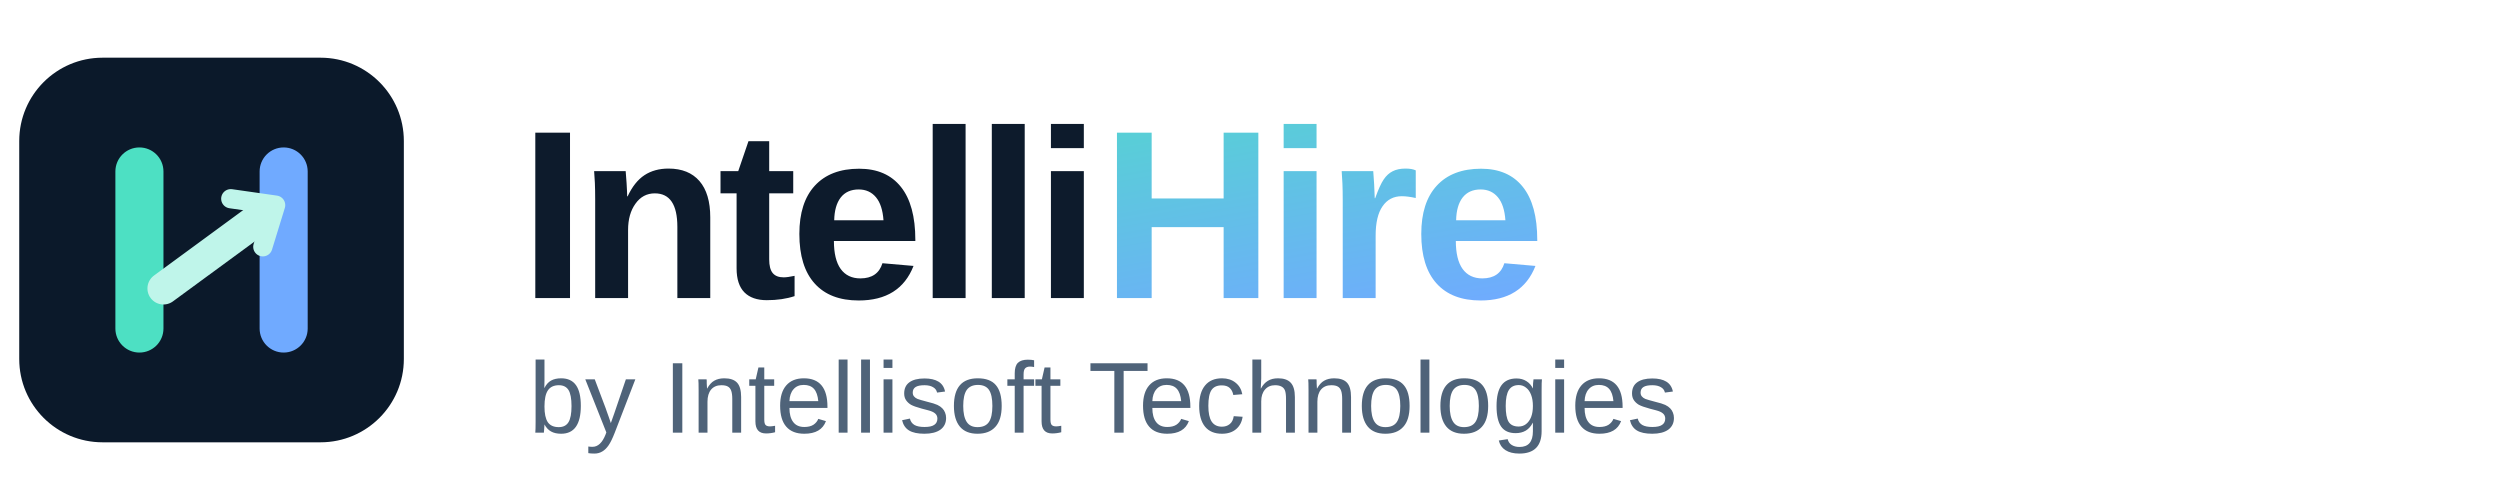
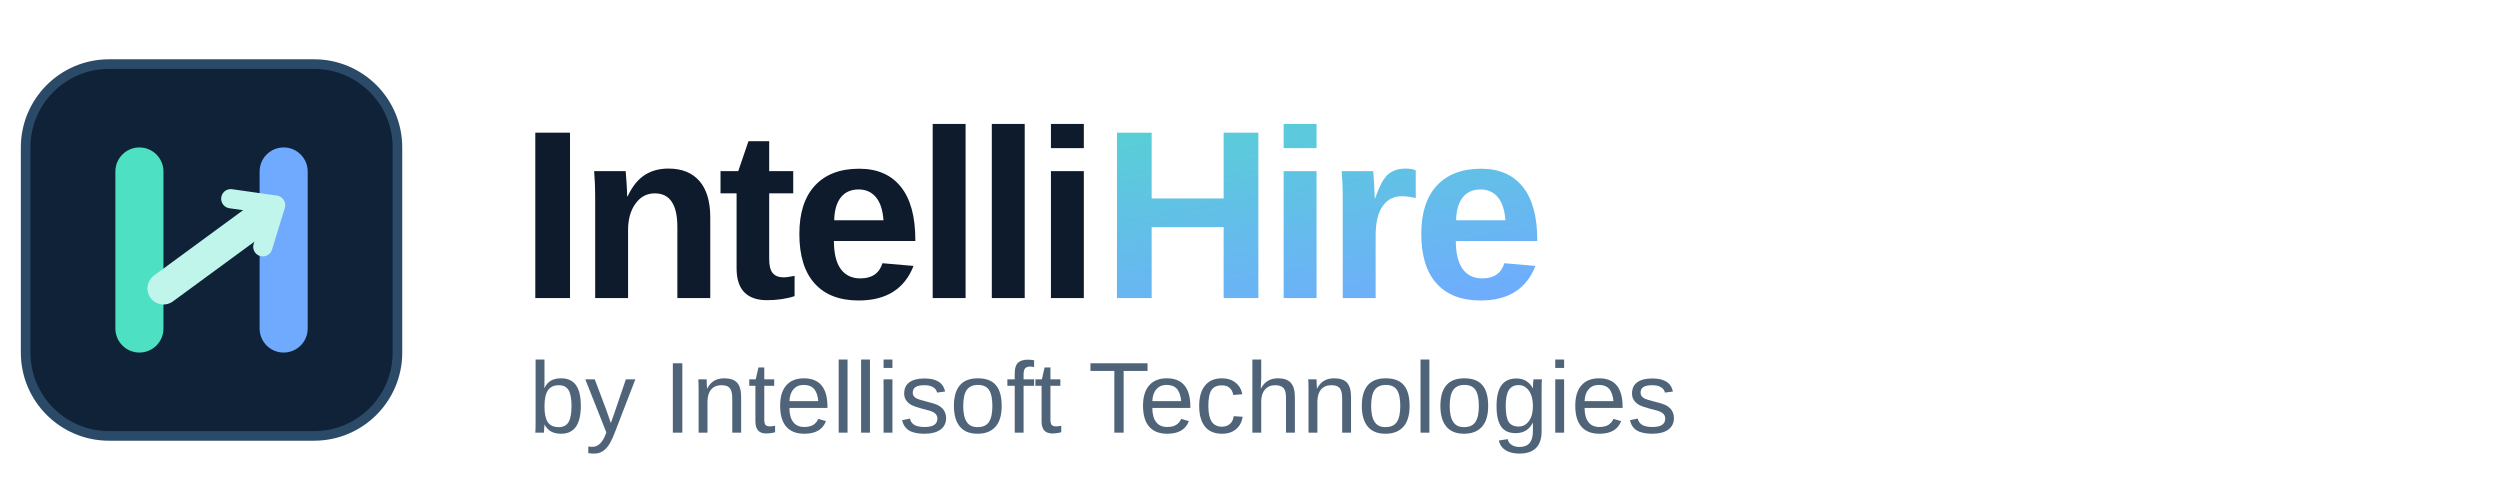
<svg xmlns="http://www.w3.org/2000/svg" viewBox="0 0 260 52" width="260" height="52">
  <defs>
    <linearGradient id="g" x1="0" y1="0" x2="1" y2="1">
      <stop offset="0" stop-color="#4de0c3" />
      <stop offset="1" stop-color="#70aaff" />
    </linearGradient>
  </defs>
  <svg x="2" y="6" width="40" height="40" viewBox="0 0 120 120">
-     <rect width="120" height="120" rx="26" fill="#0b192a" />
+     <rect x="2" y="2" width="116" height="116" rx="26" fill="#0f2238" stroke="#2a4a68" stroke-width="3" />
    <rect x="30" y="28" width="15" height="64" rx="7.5" fill="#4de0c3" />
    <rect x="75" y="28" width="15" height="64" rx="7.5" fill="#70aaff" />
    <path d="M45 72 L75 50" stroke="#bff5ea" stroke-width="10" stroke-linecap="round" fill="none" />
    <path d="M66 44 L80 46 L76 59" stroke="#bff5ea" stroke-width="6" stroke-linecap="round" stroke-linejoin="round" fill="none" />
  </svg>
  <text x="54" y="31" font-family="Manrope, 'DM Sans', Arial, sans-serif" font-size="25" font-weight="800" letter-spacing="-0.8" fill="#0d1b2c">Intelli<tspan fill="url(#g)">Hire</tspan>
  </text>
  <text x="55" y="45" font-family="'DM Sans', Arial, sans-serif" font-size="10.5" fill="#4f6379">by Intellisoft Technologies</text>
</svg>
